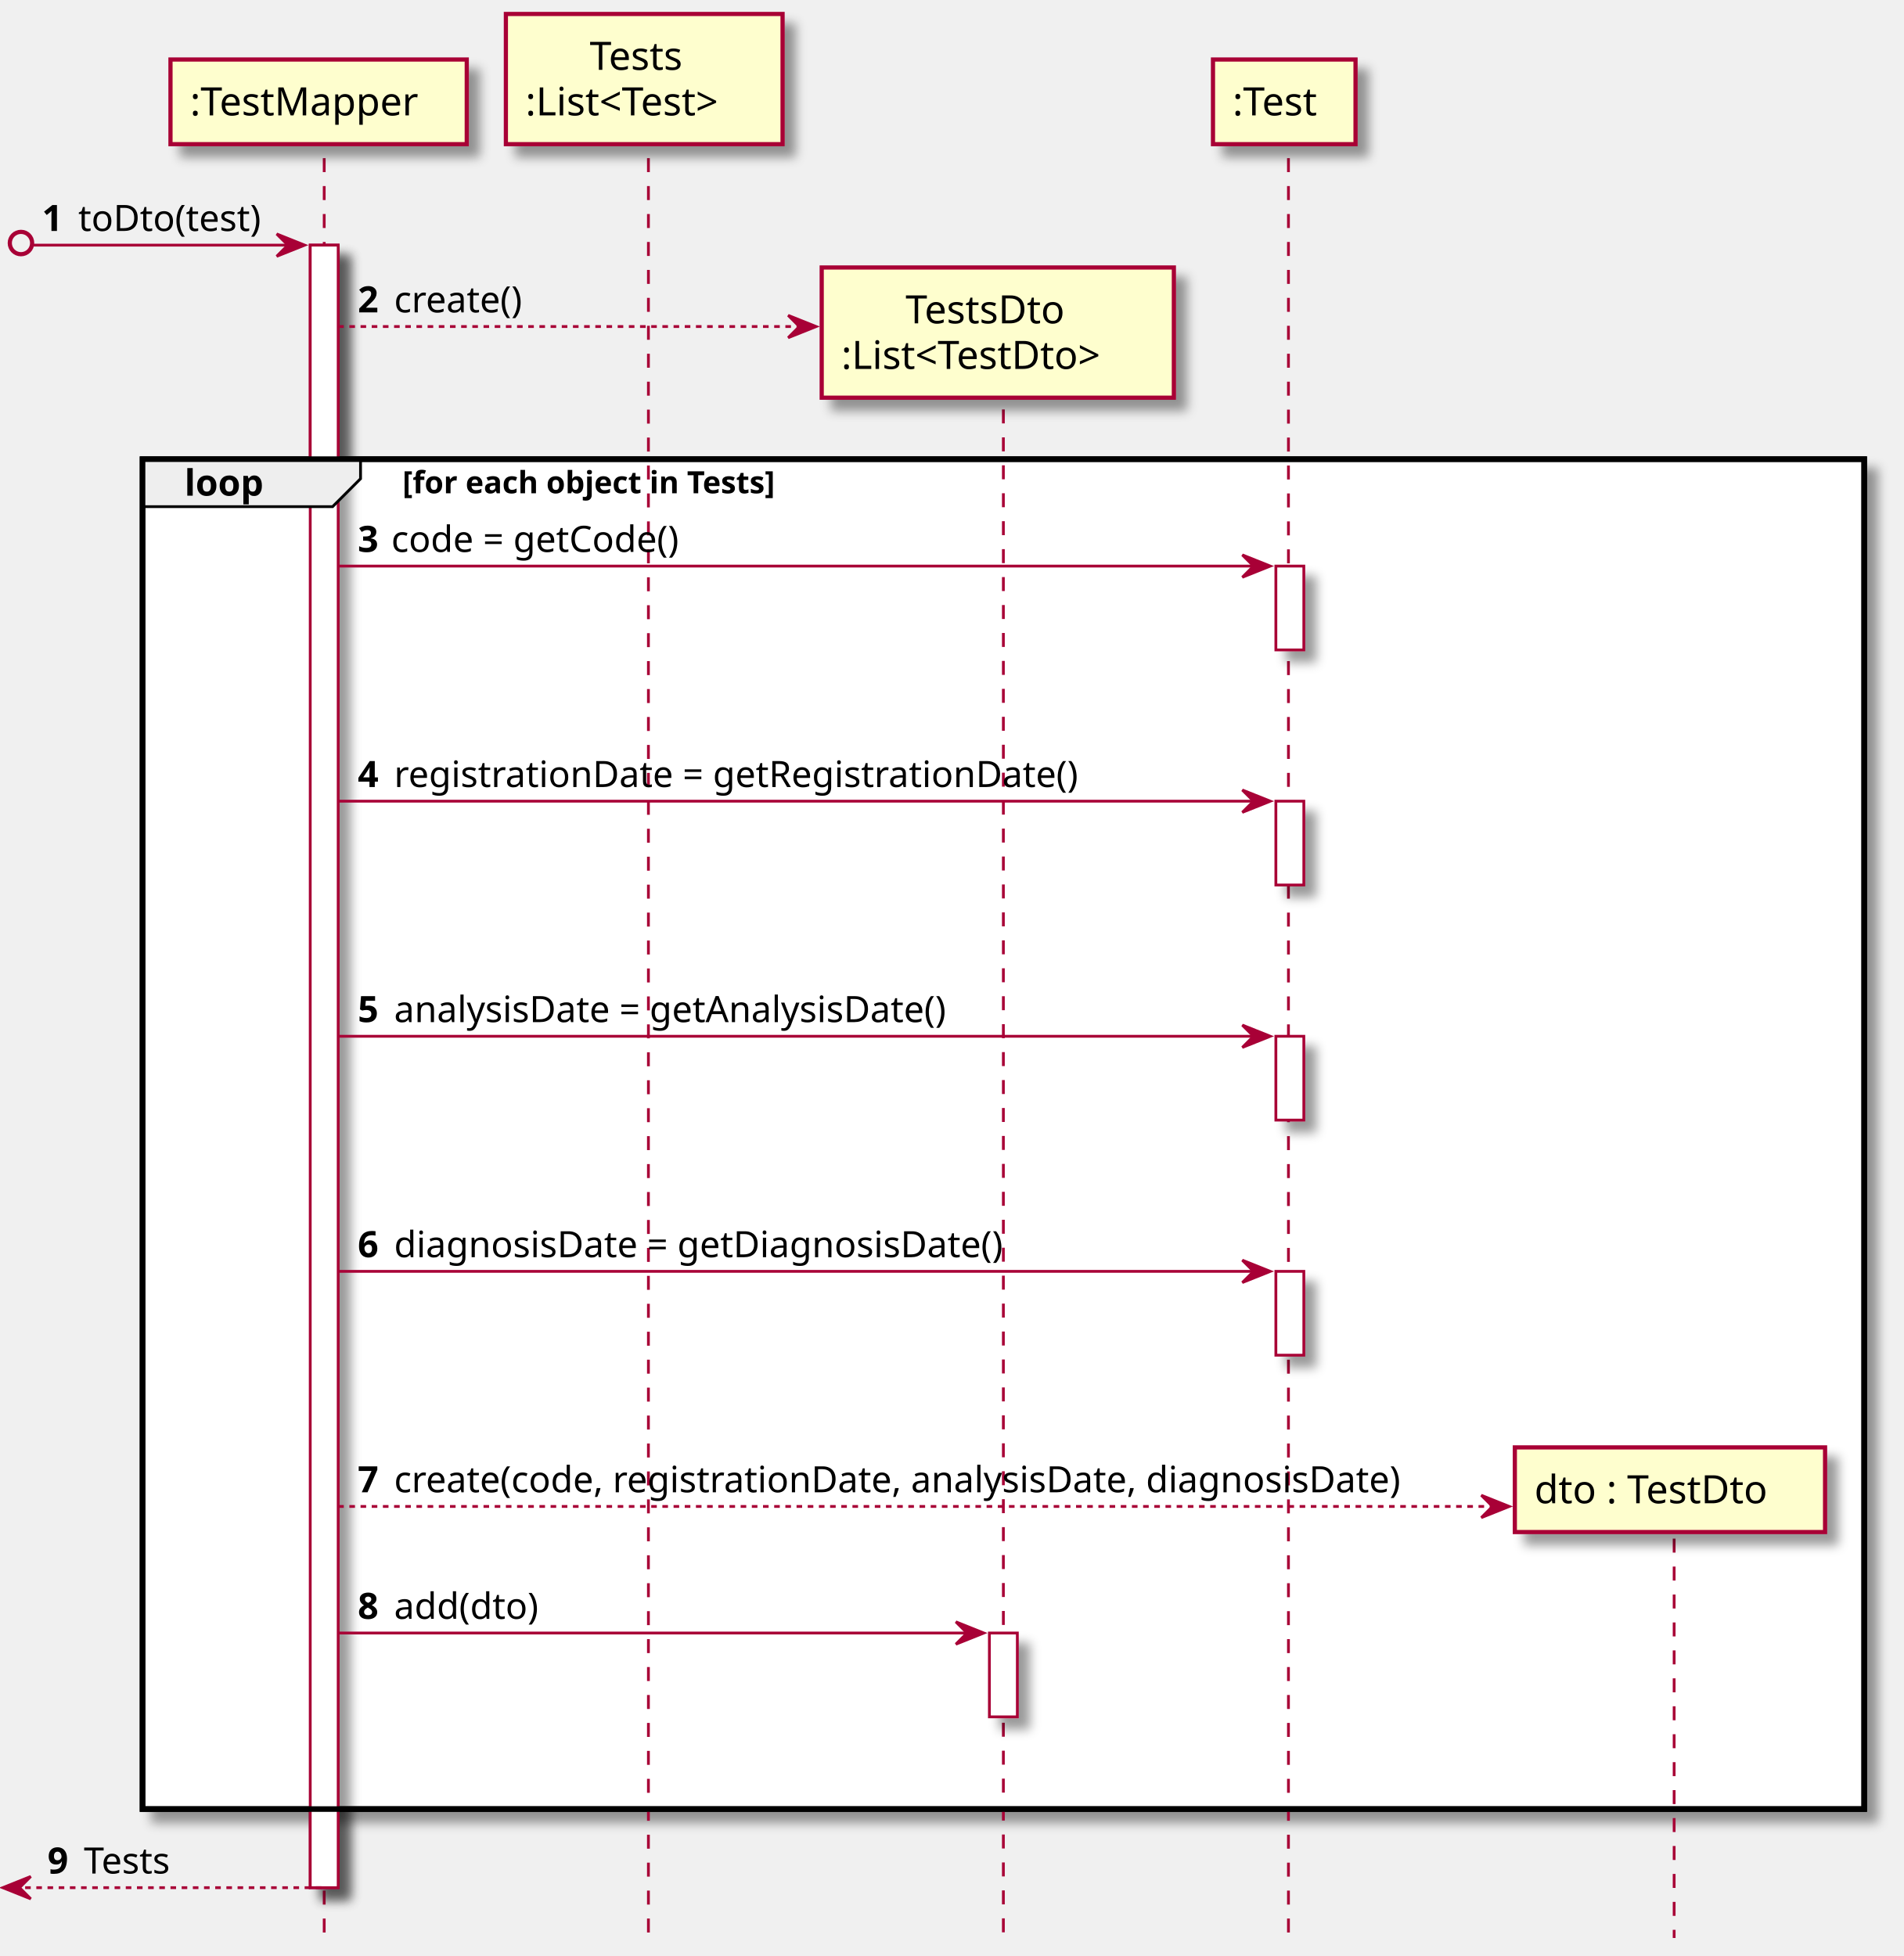
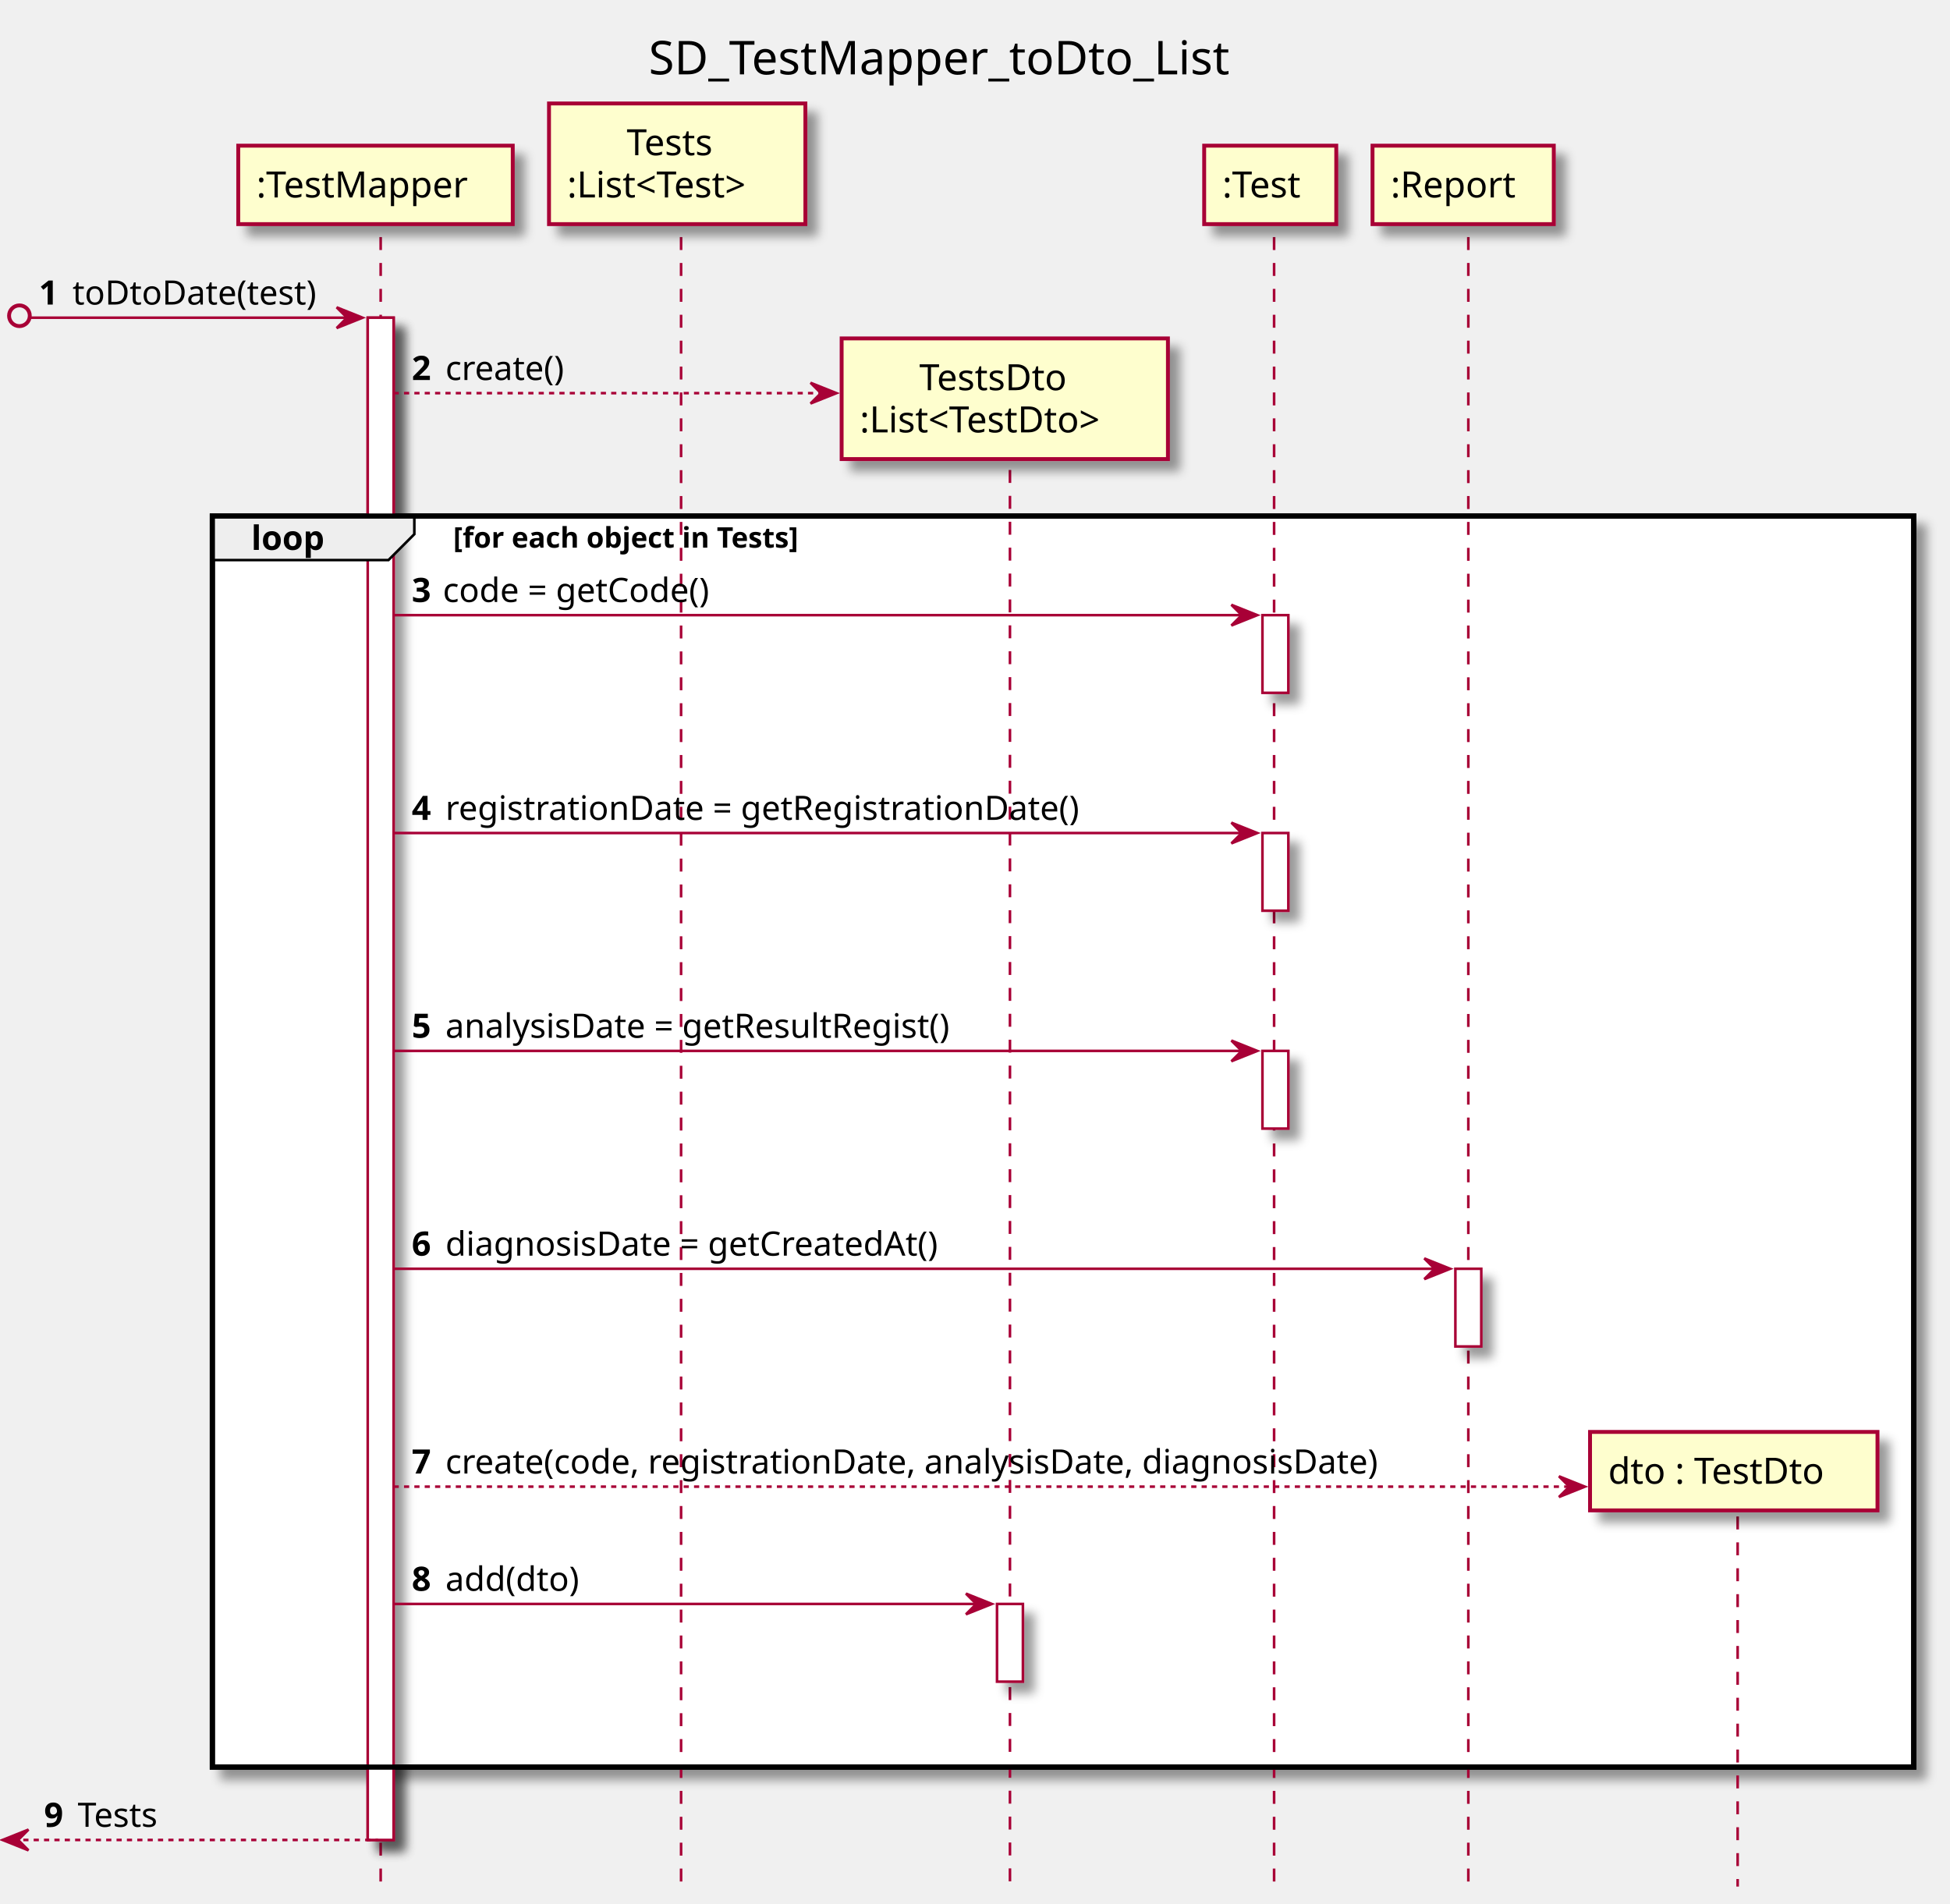
- <svg xmlns="http://www.w3.org/2000/svg" contentScriptType="application/ecmascript" contentStyleType="text/css" height="700px" preserveAspectRatio="none" style="width:681px;height:700px;background:#FFFFFF;" version="1.1" viewBox="0 0 681 700" width="681px" zoomAndPan="magnify">
+ <svg xmlns="http://www.w3.org/2000/svg" contentScriptType="application/ecmascript" contentStyleType="text/css" height="735px" preserveAspectRatio="none" style="width:753px;height:735px;background:#FFFFFF;" version="1.1" viewBox="0 0 753 735" width="753px" zoomAndPan="magnify">
  <defs>
-     <filter height="300%" id="f1e27c804quosy" width="300%" x="-1" y="-1">
+     <filter height="300%" id="f82dha526rt5t" width="300%" x="-1" y="-1">
      <feGaussianBlur result="blurOut" stdDeviation="2.0" />
      <feColorMatrix in="blurOut" result="blurOut2" type="matrix" values="0 0 0 0 0 0 0 0 0 0 0 0 0 0 0 0 0 0 .4 0" />
      <feOffset dx="4.0" dy="4.0" in="blurOut2" result="blurOut3" />
      <feBlend in="SourceGraphic" in2="blurOut3" mode="normal" />
    </filter>
  </defs>
  <g>
-     <rect fill="#FFFFFF" filter="url(#f1e27c804quosy)" height="587.82" style="stroke:#A80036;stroke-width:1.0;" width="10" x="111" y="87.727" />
-     <rect fill="#FFFFFF" filter="url(#f1e27c804quosy)" height="30" style="stroke:#A80036;stroke-width:1.0;" width="10" x="354" y="584.414" />
-     <rect fill="#FFFFFF" filter="url(#f1e27c804quosy)" height="30" style="stroke:#A80036;stroke-width:1.0;" width="10" x="456.5" y="202.586" />
-     <rect fill="#FFFFFF" filter="url(#f1e27c804quosy)" height="30" style="stroke:#A80036;stroke-width:1.0;" width="10" x="456.5" y="286.719" />
-     <rect fill="#FFFFFF" filter="url(#f1e27c804quosy)" height="30" style="stroke:#A80036;stroke-width:1.0;" width="10" x="456.5" y="370.852" />
-     <rect fill="#FFFFFF" filter="url(#f1e27c804quosy)" height="30" style="stroke:#A80036;stroke-width:1.0;" width="10" x="456.5" y="454.984" />
-     <rect fill="#FFFFFF" filter="url(#f1e27c804quosy)" height="483.094" style="stroke:#000000;stroke-width:2.0;" width="616" x="51" y="164.32" />
-     <line style="stroke:#A80036;stroke-width:1.0;stroke-dasharray:5.0,5.0;" x1="116" x2="116" y1="56.594" y2="693.547" />
-     <line style="stroke:#A80036;stroke-width:1.0;stroke-dasharray:5.0,5.0;" x1="232" x2="232" y1="56.594" y2="693.547" />
-     <line style="stroke:#A80036;stroke-width:1.0;stroke-dasharray:5.0,5.0;" x1="359" x2="359" y1="136.523" y2="693.547" />
-     <line style="stroke:#A80036;stroke-width:1.0;stroke-dasharray:5.0,5.0;" x1="461" x2="461" y1="56.594" y2="693.547" />
-     <line style="stroke:#A80036;stroke-width:1.0;stroke-dasharray:5.0,5.0;" x1="599" x2="599" y1="550.633" y2="693.547" />
-     <rect fill="#FEFECE" filter="url(#f1e27c804quosy)" height="30.297" style="stroke:#A80036;stroke-width:1.5;" width="106" x="61" y="21.297" />
-     <text fill="#000000" font-family="sans-serif" font-size="14" lengthAdjust="spacing" textLength="92" x="68" y="41.292">:TestMapper</text>
-     <rect fill="#FEFECE" filter="url(#f1e27c804quosy)" height="46.594" style="stroke:#A80036;stroke-width:1.5;" width="99" x="181" y="5" />
-     <text fill="#000000" font-family="sans-serif" font-size="14" lengthAdjust="spacing" textLength="39" x="211" y="24.995">Tests</text>
-     <text fill="#000000" font-family="sans-serif" font-size="14" lengthAdjust="spacing" textLength="85" x="188" y="41.292">:List&lt;Test&gt;</text>
-     <rect fill="#FEFECE" filter="url(#f1e27c804quosy)" height="30.297" style="stroke:#A80036;stroke-width:1.5;" width="51" x="434" y="21.297" />
-     <text fill="#000000" font-family="sans-serif" font-size="14" lengthAdjust="spacing" textLength="37" x="441" y="41.292">:Test</text>
-     <rect fill="#FFFFFF" filter="url(#f1e27c804quosy)" height="587.82" style="stroke:#A80036;stroke-width:1.0;" width="10" x="111" y="87.727" />
-     <rect fill="#FFFFFF" filter="url(#f1e27c804quosy)" height="30" style="stroke:#A80036;stroke-width:1.0;" width="10" x="354" y="584.414" />
-     <rect fill="#FFFFFF" filter="url(#f1e27c804quosy)" height="30" style="stroke:#A80036;stroke-width:1.0;" width="10" x="456.5" y="202.586" />
-     <rect fill="#FFFFFF" filter="url(#f1e27c804quosy)" height="30" style="stroke:#A80036;stroke-width:1.0;" width="10" x="456.5" y="286.719" />
-     <rect fill="#FFFFFF" filter="url(#f1e27c804quosy)" height="30" style="stroke:#A80036;stroke-width:1.0;" width="10" x="456.5" y="370.852" />
-     <rect fill="#FFFFFF" filter="url(#f1e27c804quosy)" height="30" style="stroke:#A80036;stroke-width:1.0;" width="10" x="456.5" y="454.984" />
-     <ellipse cx="7.5" cy="86.977" rx="4" ry="4" style="stroke:#A80036;stroke-width:1.5;fill:none;" />
-     <polygon fill="#A80036" points="99,83.727,109,87.727,99,91.727,103,87.727" style="stroke:#A80036;stroke-width:1.0;" />
-     <line style="stroke:#A80036;stroke-width:1.0;" x1="12" x2="105" y1="87.727" y2="87.727" />
-     <text fill="#000000" font-family="sans-serif" font-size="13" font-weight="bold" lengthAdjust="spacing" textLength="9" x="15" y="82.661">1</text>
-     <text fill="#000000" font-family="sans-serif" font-size="13" lengthAdjust="spacing" textLength="71" x="28" y="82.661">toDto(test)</text>
-     <polygon fill="#A80036" points="282,112.859,292,116.859,282,120.859,286,116.859" style="stroke:#A80036;stroke-width:1.0;" />
-     <line style="stroke:#A80036;stroke-width:1.0;stroke-dasharray:2.0,2.0;" x1="121" x2="288" y1="116.859" y2="116.859" />
-     <text fill="#000000" font-family="sans-serif" font-size="13" font-weight="bold" lengthAdjust="spacing" textLength="9" x="128" y="111.793">2</text>
-     <text fill="#000000" font-family="sans-serif" font-size="13" lengthAdjust="spacing" textLength="51" x="141" y="111.793">create()</text>
-     <rect fill="#FEFECE" filter="url(#f1e27c804quosy)" height="46.594" style="stroke:#A80036;stroke-width:1.5;" width="126" x="294" y="95.727" />
-     <text fill="#000000" font-family="sans-serif" font-size="14" lengthAdjust="spacing" textLength="66" x="324" y="115.722">TestsDto</text>
-     <text fill="#000000" font-family="sans-serif" font-size="14" lengthAdjust="spacing" textLength="112" x="301" y="132.019">:List&lt;TestDto&gt;</text>
-     <path d="M51,164.32 L129,164.32 L129,171.32 L119,181.32 L51,181.32 L51,164.32 " fill="#EEEEEE" style="stroke:#000000;stroke-width:1.0;" />
-     <rect fill="none" height="483.094" style="stroke:#000000;stroke-width:2.0;" width="616" x="51" y="164.32" />
-     <text fill="#000000" font-family="sans-serif" font-size="13" font-weight="bold" lengthAdjust="spacing" textLength="33" x="66" y="177.387">loop</text>
-     <text fill="#000000" font-family="sans-serif" font-size="11" font-weight="bold" lengthAdjust="spacing" textLength="172" x="144" y="176.531">[for each object in Tests]</text>
-     <polygon fill="#A80036" points="444.5,198.586,454.5,202.586,444.5,206.586,448.5,202.586" style="stroke:#A80036;stroke-width:1.0;" />
-     <line style="stroke:#A80036;stroke-width:1.0;" x1="121" x2="450.5" y1="202.586" y2="202.586" />
-     <text fill="#000000" font-family="sans-serif" font-size="13" font-weight="bold" lengthAdjust="spacing" textLength="8" x="128" y="197.52">3</text>
-     <text fill="#000000" font-family="sans-serif" font-size="13" lengthAdjust="spacing" textLength="113" x="140" y="197.52">code = getCode()</text>
-     <polygon fill="#A80036" points="444.5,282.719,454.5,286.719,444.5,290.719,448.5,286.719" style="stroke:#A80036;stroke-width:1.0;" />
-     <line style="stroke:#A80036;stroke-width:1.0;" x1="121" x2="450.5" y1="286.719" y2="286.719" />
-     <text fill="#000000" font-family="sans-serif" font-size="13" font-weight="bold" lengthAdjust="spacing" textLength="9" x="128" y="281.653">4</text>
-     <text fill="#000000" font-family="sans-serif" font-size="13" lengthAdjust="spacing" textLength="261" x="141" y="281.653">registrationDate = getRegistrationDate()</text>
-     <polygon fill="#A80036" points="444.5,366.852,454.5,370.852,444.5,374.852,448.5,370.852" style="stroke:#A80036;stroke-width:1.0;" />
-     <line style="stroke:#A80036;stroke-width:1.0;" x1="121" x2="450.5" y1="370.852" y2="370.852" />
-     <text fill="#000000" font-family="sans-serif" font-size="13" font-weight="bold" lengthAdjust="spacing" textLength="9" x="128" y="365.786">5</text>
-     <text fill="#000000" font-family="sans-serif" font-size="13" lengthAdjust="spacing" textLength="216" x="141" y="365.786">analysisDate = getAnalysisDate()</text>
-     <polygon fill="#A80036" points="444.5,450.984,454.5,454.984,444.5,458.984,448.5,454.984" style="stroke:#A80036;stroke-width:1.0;" />
-     <line style="stroke:#A80036;stroke-width:1.0;" x1="121" x2="450.5" y1="454.984" y2="454.984" />
-     <text fill="#000000" font-family="sans-serif" font-size="13" font-weight="bold" lengthAdjust="spacing" textLength="9" x="128" y="449.918">6</text>
-     <text fill="#000000" font-family="sans-serif" font-size="13" lengthAdjust="spacing" textLength="233" x="141" y="449.918">diagnosisDate = getDiagnosisDate()</text>
-     <polygon fill="#A80036" points="530,535.117,540,539.117,530,543.117,534,539.117" style="stroke:#A80036;stroke-width:1.0;" />
-     <line style="stroke:#A80036;stroke-width:1.0;stroke-dasharray:2.0,2.0;" x1="121" x2="536" y1="539.117" y2="539.117" />
-     <text fill="#000000" font-family="sans-serif" font-size="13" font-weight="bold" lengthAdjust="spacing" textLength="9" x="128" y="534.051">7</text>
-     <text fill="#000000" font-family="sans-serif" font-size="13" lengthAdjust="spacing" textLength="384" x="141" y="534.051">create(code, registrationDate, analysisDate, diagnosisDate)</text>
-     <rect fill="#FEFECE" filter="url(#f1e27c804quosy)" height="30.297" style="stroke:#A80036;stroke-width:1.5;" width="111" x="542" y="517.984" />
-     <text fill="#000000" font-family="sans-serif" font-size="14" lengthAdjust="spacing" textLength="97" x="549" y="537.98">dto : TestDto</text>
-     <polygon fill="#A80036" points="342,580.414,352,584.414,342,588.414,346,584.414" style="stroke:#A80036;stroke-width:1.0;" />
-     <line style="stroke:#A80036;stroke-width:1.0;" x1="121" x2="348" y1="584.414" y2="584.414" />
-     <text fill="#000000" font-family="sans-serif" font-size="13" font-weight="bold" lengthAdjust="spacing" textLength="9" x="128" y="579.348">8</text>
-     <text fill="#000000" font-family="sans-serif" font-size="13" lengthAdjust="spacing" textLength="55" x="141" y="579.348">add(dto)</text>
-     <polygon fill="#A80036" points="11,671.547,1,675.547,11,679.547,7,675.547" style="stroke:#A80036;stroke-width:1.0;" />
-     <line style="stroke:#A80036;stroke-width:1.0;stroke-dasharray:2.0,2.0;" x1="5" x2="115" y1="675.547" y2="675.547" />
-     <text fill="#000000" font-family="sans-serif" font-size="13" font-weight="bold" lengthAdjust="spacing" textLength="9" x="17" y="670.481">9</text>
-     <text fill="#000000" font-family="sans-serif" font-size="13" lengthAdjust="spacing" textLength="35" x="30" y="670.481">Tests</text>
+     <text fill="#000000" font-family="sans-serif" font-size="18" lengthAdjust="spacing" textLength="248" x="250.5" y="28.708">SD_TestMapper_toDto_List</text>
+     <rect fill="#FFFFFF" filter="url(#f82dha526rt5t)" height="587.82" style="stroke:#A80036;stroke-width:1.0;" width="10" x="142" y="122.68" />
+     <rect fill="#FFFFFF" filter="url(#f82dha526rt5t)" height="30" style="stroke:#A80036;stroke-width:1.0;" width="10" x="385" y="619.367" />
+     <rect fill="#FFFFFF" filter="url(#f82dha526rt5t)" height="30" style="stroke:#A80036;stroke-width:1.0;" width="10" x="487.5" y="237.539" />
+     <rect fill="#FFFFFF" filter="url(#f82dha526rt5t)" height="30" style="stroke:#A80036;stroke-width:1.0;" width="10" x="487.5" y="321.672" />
+     <rect fill="#FFFFFF" filter="url(#f82dha526rt5t)" height="30" style="stroke:#A80036;stroke-width:1.0;" width="10" x="487.5" y="405.805" />
+     <rect fill="#FFFFFF" filter="url(#f82dha526rt5t)" height="30" style="stroke:#A80036;stroke-width:1.0;" width="10" x="562" y="489.938" />
+     <rect fill="#FFFFFF" filter="url(#f82dha526rt5t)" height="483.094" style="stroke:#000000;stroke-width:2.0;" width="657" x="82" y="199.273" />
+     <line style="stroke:#A80036;stroke-width:1.0;stroke-dasharray:5.0,5.0;" x1="147" x2="147" y1="91.547" y2="728.5" />
+     <line style="stroke:#A80036;stroke-width:1.0;stroke-dasharray:5.0,5.0;" x1="263" x2="263" y1="91.547" y2="728.5" />
+     <line style="stroke:#A80036;stroke-width:1.0;stroke-dasharray:5.0,5.0;" x1="390" x2="390" y1="171.477" y2="728.5" />
+     <line style="stroke:#A80036;stroke-width:1.0;stroke-dasharray:5.0,5.0;" x1="492" x2="492" y1="91.547" y2="728.5" />
+     <line style="stroke:#A80036;stroke-width:1.0;stroke-dasharray:5.0,5.0;" x1="567" x2="567" y1="91.547" y2="728.5" />
+     <line style="stroke:#A80036;stroke-width:1.0;stroke-dasharray:5.0,5.0;" x1="671" x2="671" y1="585.586" y2="728.5" />
+     <rect fill="#FEFECE" filter="url(#f82dha526rt5t)" height="30.297" style="stroke:#A80036;stroke-width:1.5;" width="106" x="92" y="56.25" />
+     <text fill="#000000" font-family="sans-serif" font-size="14" lengthAdjust="spacing" textLength="92" x="99" y="76.245">:TestMapper</text>
+     <rect fill="#FEFECE" filter="url(#f82dha526rt5t)" height="46.594" style="stroke:#A80036;stroke-width:1.5;" width="99" x="212" y="39.953" />
+     <text fill="#000000" font-family="sans-serif" font-size="14" lengthAdjust="spacing" textLength="39" x="242" y="59.948">Tests</text>
+     <text fill="#000000" font-family="sans-serif" font-size="14" lengthAdjust="spacing" textLength="85" x="219" y="76.245">:List&lt;Test&gt;</text>
+     <rect fill="#FEFECE" filter="url(#f82dha526rt5t)" height="30.297" style="stroke:#A80036;stroke-width:1.5;" width="51" x="465" y="56.25" />
+     <text fill="#000000" font-family="sans-serif" font-size="14" lengthAdjust="spacing" textLength="37" x="472" y="76.245">:Test</text>
+     <rect fill="#FEFECE" filter="url(#f82dha526rt5t)" height="30.297" style="stroke:#A80036;stroke-width:1.5;" width="70" x="530" y="56.25" />
+     <text fill="#000000" font-family="sans-serif" font-size="14" lengthAdjust="spacing" textLength="56" x="537" y="76.245">:Report</text>
+     <rect fill="#FFFFFF" filter="url(#f82dha526rt5t)" height="587.82" style="stroke:#A80036;stroke-width:1.0;" width="10" x="142" y="122.68" />
+     <rect fill="#FFFFFF" filter="url(#f82dha526rt5t)" height="30" style="stroke:#A80036;stroke-width:1.0;" width="10" x="385" y="619.367" />
+     <rect fill="#FFFFFF" filter="url(#f82dha526rt5t)" height="30" style="stroke:#A80036;stroke-width:1.0;" width="10" x="487.5" y="237.539" />
+     <rect fill="#FFFFFF" filter="url(#f82dha526rt5t)" height="30" style="stroke:#A80036;stroke-width:1.0;" width="10" x="487.5" y="321.672" />
+     <rect fill="#FFFFFF" filter="url(#f82dha526rt5t)" height="30" style="stroke:#A80036;stroke-width:1.0;" width="10" x="487.5" y="405.805" />
+     <rect fill="#FFFFFF" filter="url(#f82dha526rt5t)" height="30" style="stroke:#A80036;stroke-width:1.0;" width="10" x="562" y="489.938" />
+     <ellipse cx="7.5" cy="121.93" rx="4" ry="4" style="stroke:#A80036;stroke-width:1.5;fill:none;" />
+     <polygon fill="#A80036" points="130,118.68,140,122.68,130,126.68,134,122.68" style="stroke:#A80036;stroke-width:1.0;" />
+     <line style="stroke:#A80036;stroke-width:1.0;" x1="12" x2="136" y1="122.68" y2="122.68" />
+     <text fill="#000000" font-family="sans-serif" font-size="13" font-weight="bold" lengthAdjust="spacing" textLength="9" x="15" y="117.614">1</text>
+     <text fill="#000000" font-family="sans-serif" font-size="13" lengthAdjust="spacing" textLength="102" x="28" y="117.614">toDtoDate(test)</text>
+     <polygon fill="#A80036" points="313,147.812,323,151.812,313,155.812,317,151.812" style="stroke:#A80036;stroke-width:1.0;" />
+     <line style="stroke:#A80036;stroke-width:1.0;stroke-dasharray:2.0,2.0;" x1="152" x2="319" y1="151.812" y2="151.812" />
+     <text fill="#000000" font-family="sans-serif" font-size="13" font-weight="bold" lengthAdjust="spacing" textLength="9" x="159" y="146.747">2</text>
+     <text fill="#000000" font-family="sans-serif" font-size="13" lengthAdjust="spacing" textLength="51" x="172" y="146.747">create()</text>
+     <rect fill="#FEFECE" filter="url(#f82dha526rt5t)" height="46.594" style="stroke:#A80036;stroke-width:1.5;" width="126" x="325" y="130.68" />
+     <text fill="#000000" font-family="sans-serif" font-size="14" lengthAdjust="spacing" textLength="66" x="355" y="150.675">TestsDto</text>
+     <text fill="#000000" font-family="sans-serif" font-size="14" lengthAdjust="spacing" textLength="112" x="332" y="166.972">:List&lt;TestDto&gt;</text>
+     <path d="M82,199.273 L160,199.273 L160,206.273 L150,216.273 L82,216.273 L82,199.273 " fill="#EEEEEE" style="stroke:#000000;stroke-width:1.0;" />
+     <rect fill="none" height="483.094" style="stroke:#000000;stroke-width:2.0;" width="657" x="82" y="199.273" />
+     <text fill="#000000" font-family="sans-serif" font-size="13" font-weight="bold" lengthAdjust="spacing" textLength="33" x="97" y="212.34">loop</text>
+     <text fill="#000000" font-family="sans-serif" font-size="11" font-weight="bold" lengthAdjust="spacing" textLength="172" x="175" y="211.484">[for each object in Tests]</text>
+     <polygon fill="#A80036" points="475.5,233.539,485.5,237.539,475.5,241.539,479.5,237.539" style="stroke:#A80036;stroke-width:1.0;" />
+     <line style="stroke:#A80036;stroke-width:1.0;" x1="152" x2="481.5" y1="237.539" y2="237.539" />
+     <text fill="#000000" font-family="sans-serif" font-size="13" font-weight="bold" lengthAdjust="spacing" textLength="8" x="159" y="232.473">3</text>
+     <text fill="#000000" font-family="sans-serif" font-size="13" lengthAdjust="spacing" textLength="113" x="171" y="232.473">code = getCode()</text>
+     <polygon fill="#A80036" points="475.5,317.672,485.5,321.672,475.5,325.672,479.5,321.672" style="stroke:#A80036;stroke-width:1.0;" />
+     <line style="stroke:#A80036;stroke-width:1.0;" x1="152" x2="481.5" y1="321.672" y2="321.672" />
+     <text fill="#000000" font-family="sans-serif" font-size="13" font-weight="bold" lengthAdjust="spacing" textLength="9" x="159" y="316.606">4</text>
+     <text fill="#000000" font-family="sans-serif" font-size="13" lengthAdjust="spacing" textLength="261" x="172" y="316.606">registrationDate = getRegistrationDate()</text>
+     <polygon fill="#A80036" points="475.5,401.805,485.5,405.805,475.5,409.805,479.5,405.805" style="stroke:#A80036;stroke-width:1.0;" />
+     <line style="stroke:#A80036;stroke-width:1.0;" x1="152" x2="481.5" y1="405.805" y2="405.805" />
+     <text fill="#000000" font-family="sans-serif" font-size="13" font-weight="bold" lengthAdjust="spacing" textLength="9" x="159" y="400.739">5</text>
+     <text fill="#000000" font-family="sans-serif" font-size="13" lengthAdjust="spacing" textLength="212" x="172" y="400.739">analysisDate = getResultRegist()</text>
+     <polygon fill="#A80036" points="550,485.938,560,489.938,550,493.938,554,489.938" style="stroke:#A80036;stroke-width:1.0;" />
+     <line style="stroke:#A80036;stroke-width:1.0;" x1="152" x2="556" y1="489.938" y2="489.938" />
+     <text fill="#000000" font-family="sans-serif" font-size="13" font-weight="bold" lengthAdjust="spacing" textLength="9" x="159" y="484.872">6</text>
+     <text fill="#000000" font-family="sans-serif" font-size="13" lengthAdjust="spacing" textLength="205" x="172" y="484.872">diagnosisDate = getCreatedAt()</text>
+     <polygon fill="#A80036" points="602,570.07,612,574.07,602,578.07,606,574.07" style="stroke:#A80036;stroke-width:1.0;" />
+     <line style="stroke:#A80036;stroke-width:1.0;stroke-dasharray:2.0,2.0;" x1="152" x2="608" y1="574.07" y2="574.07" />
+     <text fill="#000000" font-family="sans-serif" font-size="13" font-weight="bold" lengthAdjust="spacing" textLength="9" x="159" y="569.004">7</text>
+     <text fill="#000000" font-family="sans-serif" font-size="13" lengthAdjust="spacing" textLength="384" x="172" y="569.004">create(code, registrationDate, analysisDate, diagnosisDate)</text>
+     <rect fill="#FEFECE" filter="url(#f82dha526rt5t)" height="30.297" style="stroke:#A80036;stroke-width:1.5;" width="111" x="614" y="552.938" />
+     <text fill="#000000" font-family="sans-serif" font-size="14" lengthAdjust="spacing" textLength="97" x="621" y="572.933">dto : TestDto</text>
+     <polygon fill="#A80036" points="373,615.367,383,619.367,373,623.367,377,619.367" style="stroke:#A80036;stroke-width:1.0;" />
+     <line style="stroke:#A80036;stroke-width:1.0;" x1="152" x2="379" y1="619.367" y2="619.367" />
+     <text fill="#000000" font-family="sans-serif" font-size="13" font-weight="bold" lengthAdjust="spacing" textLength="9" x="159" y="614.301">8</text>
+     <text fill="#000000" font-family="sans-serif" font-size="13" lengthAdjust="spacing" textLength="55" x="172" y="614.301">add(dto)</text>
+     <polygon fill="#A80036" points="11,706.5,1,710.5,11,714.5,7,710.5" style="stroke:#A80036;stroke-width:1.0;" />
+     <line style="stroke:#A80036;stroke-width:1.0;stroke-dasharray:2.0,2.0;" x1="5" x2="146" y1="710.5" y2="710.5" />
+     <text fill="#000000" font-family="sans-serif" font-size="13" font-weight="bold" lengthAdjust="spacing" textLength="9" x="17" y="705.434">9</text>
+     <text fill="#000000" font-family="sans-serif" font-size="13" lengthAdjust="spacing" textLength="35" x="30" y="705.434">Tests</text>
  </g>
</svg>
